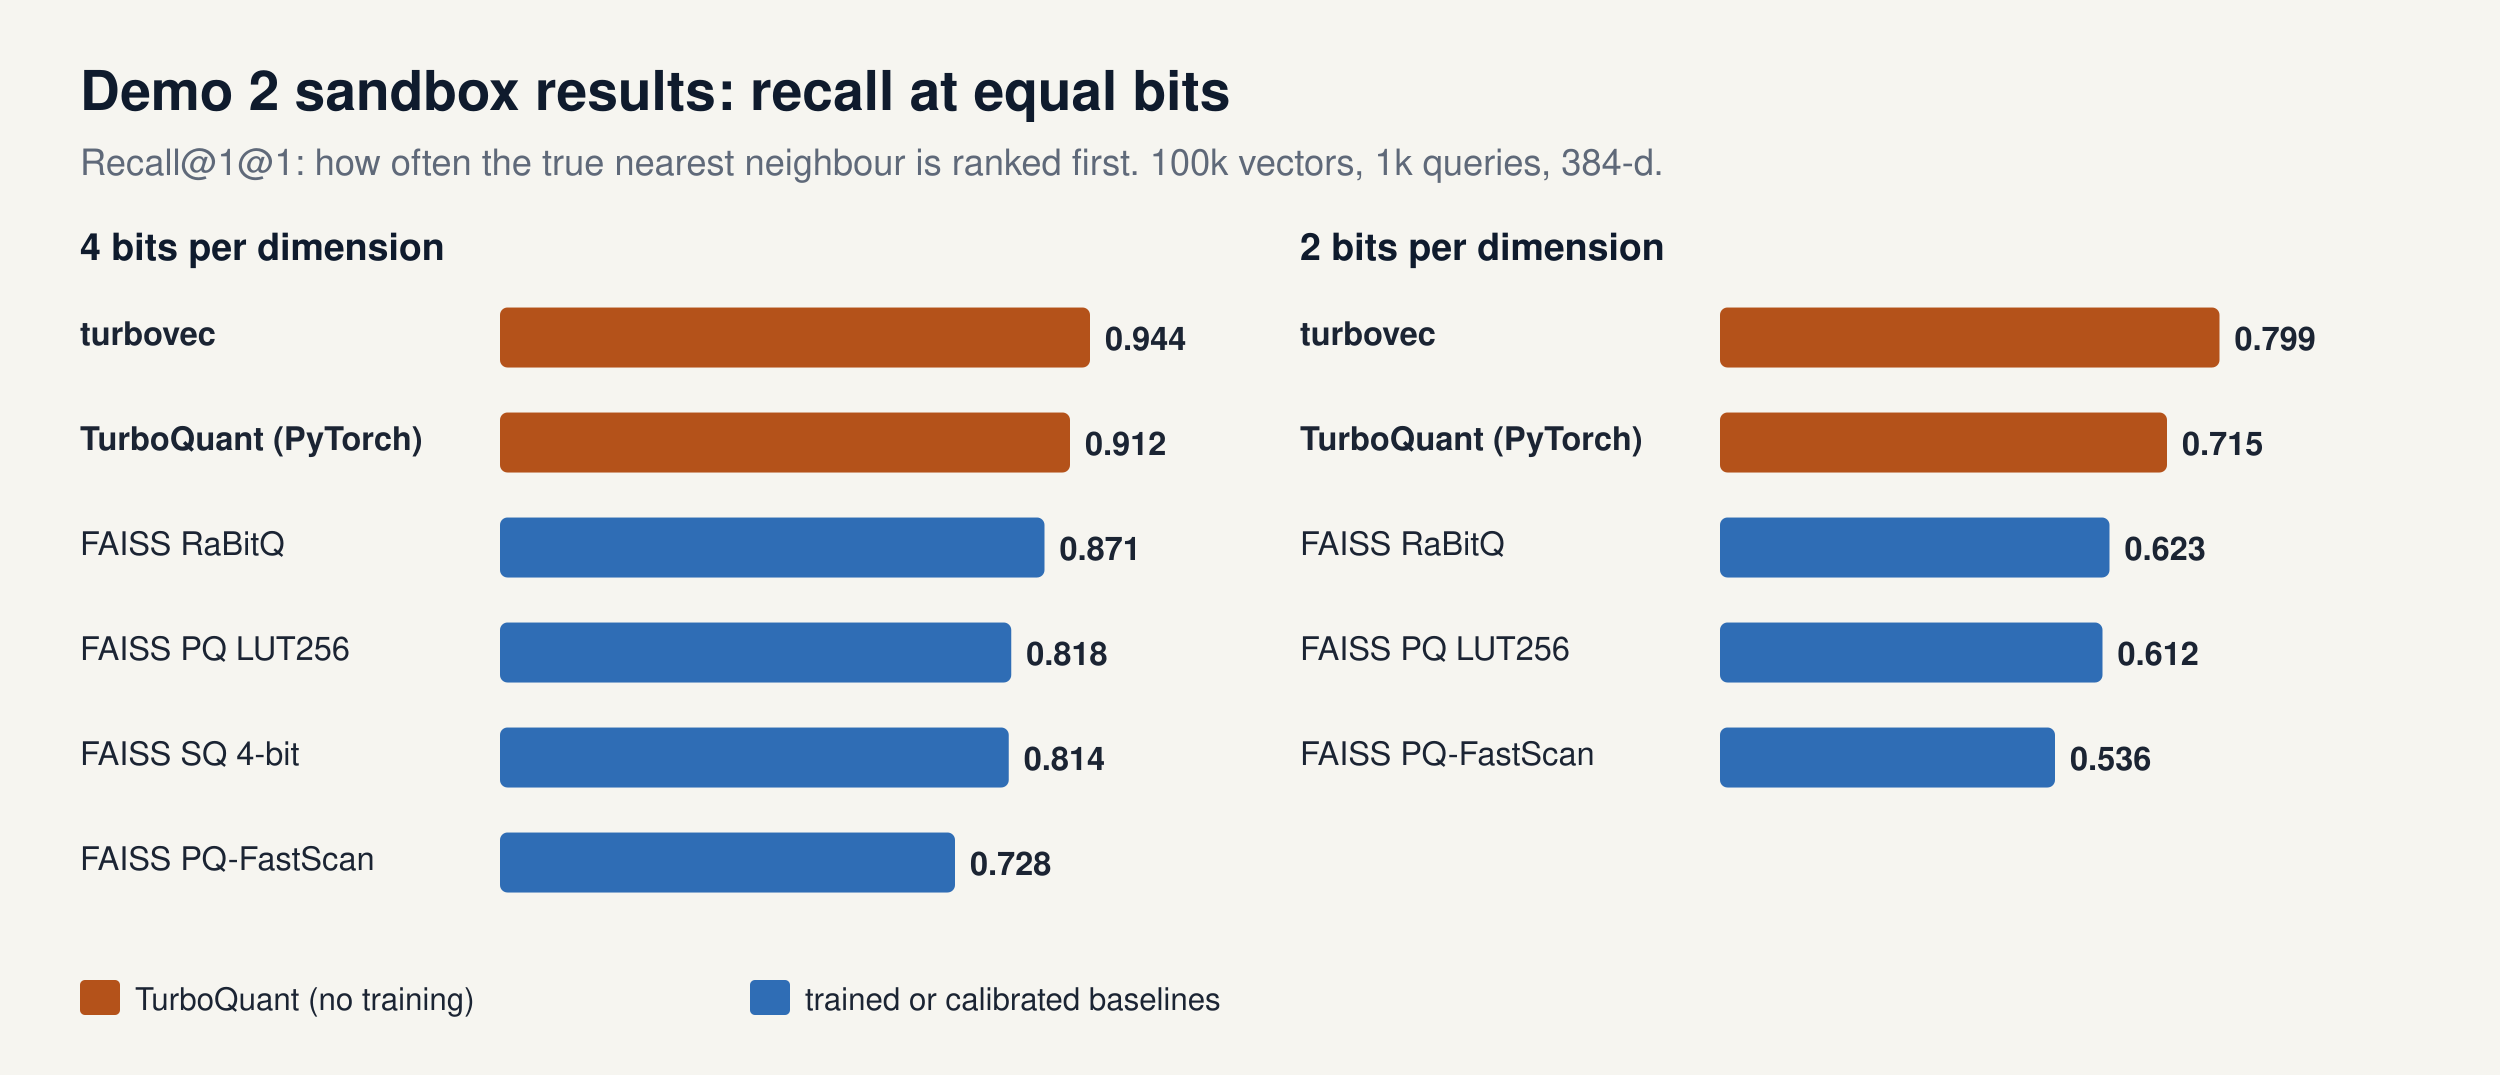
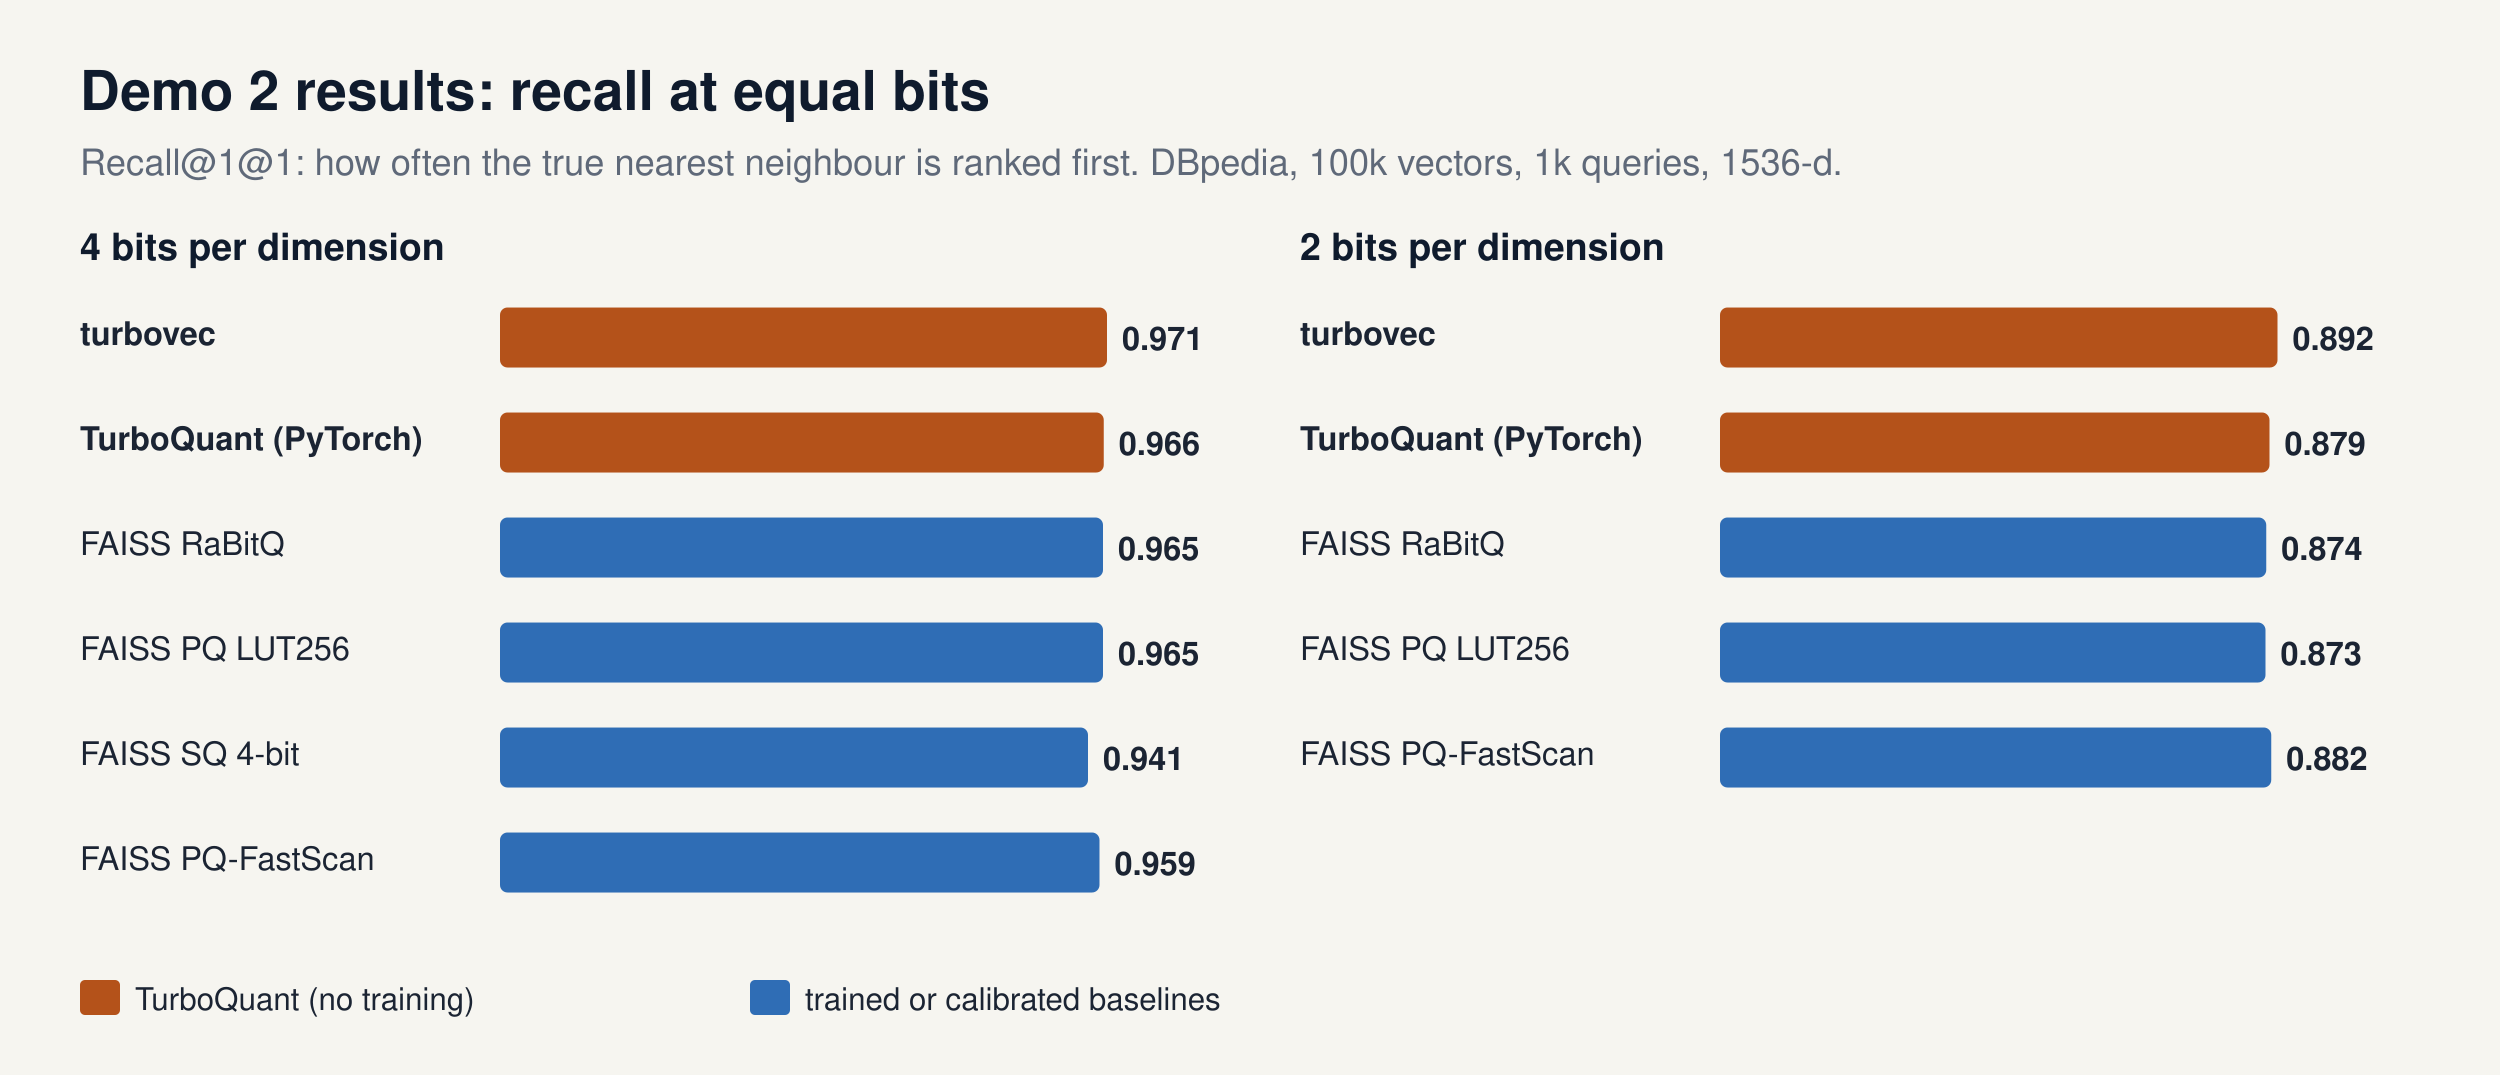
- <svg xmlns="http://www.w3.org/2000/svg" viewBox="0 0 1000 430" width="1000" height="430" role="img" aria-label="Demo 2 sandbox results: recall at equal bits">
+ <svg xmlns="http://www.w3.org/2000/svg" viewBox="0 0 1000 430" width="1000" height="430" role="img" aria-label="Demo 2 results: recall at equal bits">
  <defs>
    <marker id="arr" viewBox="0 0 10 10" refX="8" refY="5" markerWidth="7" markerHeight="7" orient="auto-start-reverse">
      <path d="M0,0 L10,5 L0,10 z" fill="context-stroke" />
    </marker>
  </defs>
  <rect x="0.0" y="0.0" width="1000.0" height="430.0" rx="0" fill="#F6F5F0" />
-   <text x="32.0" y="44.0" font-family="IBM Plex Sans, Segoe UI, Helvetica, Arial, sans-serif" font-size="22" font-weight="600" fill="#0F1B2D" text-anchor="start">Demo 2 sandbox results: recall at equal bits</text>
-   <text x="32.0" y="70.0" font-family="IBM Plex Sans, Segoe UI, Helvetica, Arial, sans-serif" font-size="14.5" font-weight="400" fill="#5F6979" text-anchor="start">Recall@1@1: how often the true nearest neighbour is ranked first. 100k vectors, 1k queries, 384-d.</text>
+   <text x="32.0" y="44.0" font-family="IBM Plex Sans, Segoe UI, Helvetica, Arial, sans-serif" font-size="22" font-weight="600" fill="#0F1B2D" text-anchor="start">Demo 2 results: recall at equal bits</text>
+   <text x="32.0" y="70.0" font-family="IBM Plex Sans, Segoe UI, Helvetica, Arial, sans-serif" font-size="14.5" font-weight="400" fill="#5F6979" text-anchor="start">Recall@1@1: how often the true nearest neighbour is ranked first. DBpedia, 100k vectors, 1k queries, 1536-d.</text>
  <text x="32.0" y="104.0" font-family="IBM Plex Sans, Segoe UI, Helvetica, Arial, sans-serif" font-size="15" font-weight="700" fill="#0F1B2D" text-anchor="start">4 bits per dimension</text>
  <text x="32.0" y="138.0" font-family="IBM Plex Sans, Segoe UI, Helvetica, Arial, sans-serif" font-size="13" font-weight="600" fill="#1B2433" text-anchor="start">turbovec</text>
-   <rect x="200.0" y="123.0" width="236.0" height="24.0" rx="3" fill="#B4521A" />
-   <text x="442.0" y="140.0" font-family="IBM Plex Sans, Segoe UI, Helvetica, Arial, sans-serif" font-size="13" font-weight="700" fill="#1B2433" text-anchor="start">0.944</text>
+   <rect x="200.0" y="123.0" width="242.8" height="24.0" rx="3" fill="#B4521A" />
+   <text x="448.8" y="140.0" font-family="IBM Plex Sans, Segoe UI, Helvetica, Arial, sans-serif" font-size="13" font-weight="700" fill="#1B2433" text-anchor="start">0.971</text>
  <text x="32.0" y="180.0" font-family="IBM Plex Sans, Segoe UI, Helvetica, Arial, sans-serif" font-size="13" font-weight="600" fill="#1B2433" text-anchor="start">TurboQuant (PyTorch)</text>
-   <rect x="200.0" y="165.0" width="228.0" height="24.0" rx="3" fill="#B4521A" />
-   <text x="434.0" y="182.0" font-family="IBM Plex Sans, Segoe UI, Helvetica, Arial, sans-serif" font-size="13" font-weight="700" fill="#1B2433" text-anchor="start">0.912</text>
+   <rect x="200.0" y="165.0" width="241.5" height="24.0" rx="3" fill="#B4521A" />
+   <text x="447.5" y="182.0" font-family="IBM Plex Sans, Segoe UI, Helvetica, Arial, sans-serif" font-size="13" font-weight="700" fill="#1B2433" text-anchor="start">0.966</text>
  <text x="32.0" y="222.0" font-family="IBM Plex Sans, Segoe UI, Helvetica, Arial, sans-serif" font-size="13" font-weight="400" fill="#1B2433" text-anchor="start">FAISS RaBitQ</text>
-   <rect x="200.0" y="207.0" width="217.8" height="24.0" rx="3" fill="#2F6DB5" />
-   <text x="423.8" y="224.0" font-family="IBM Plex Sans, Segoe UI, Helvetica, Arial, sans-serif" font-size="13" font-weight="700" fill="#1B2433" text-anchor="start">0.871</text>
+   <rect x="200.0" y="207.0" width="241.2" height="24.0" rx="3" fill="#2F6DB5" />
+   <text x="447.2" y="224.0" font-family="IBM Plex Sans, Segoe UI, Helvetica, Arial, sans-serif" font-size="13" font-weight="700" fill="#1B2433" text-anchor="start">0.965</text>
  <text x="32.0" y="264.0" font-family="IBM Plex Sans, Segoe UI, Helvetica, Arial, sans-serif" font-size="13" font-weight="400" fill="#1B2433" text-anchor="start">FAISS PQ LUT256</text>
-   <rect x="200.0" y="249.0" width="204.5" height="24.0" rx="3" fill="#2F6DB5" />
-   <text x="410.5" y="266.0" font-family="IBM Plex Sans, Segoe UI, Helvetica, Arial, sans-serif" font-size="13" font-weight="700" fill="#1B2433" text-anchor="start">0.818</text>
+   <rect x="200.0" y="249.0" width="241.2" height="24.0" rx="3" fill="#2F6DB5" />
+   <text x="447.2" y="266.0" font-family="IBM Plex Sans, Segoe UI, Helvetica, Arial, sans-serif" font-size="13" font-weight="700" fill="#1B2433" text-anchor="start">0.965</text>
  <text x="32.0" y="306.0" font-family="IBM Plex Sans, Segoe UI, Helvetica, Arial, sans-serif" font-size="13" font-weight="400" fill="#1B2433" text-anchor="start">FAISS SQ 4-bit</text>
-   <rect x="200.0" y="291.0" width="203.5" height="24.0" rx="3" fill="#2F6DB5" />
-   <text x="409.5" y="308.0" font-family="IBM Plex Sans, Segoe UI, Helvetica, Arial, sans-serif" font-size="13" font-weight="700" fill="#1B2433" text-anchor="start">0.814</text>
+   <rect x="200.0" y="291.0" width="235.2" height="24.0" rx="3" fill="#2F6DB5" />
+   <text x="441.2" y="308.0" font-family="IBM Plex Sans, Segoe UI, Helvetica, Arial, sans-serif" font-size="13" font-weight="700" fill="#1B2433" text-anchor="start">0.941</text>
  <text x="32.0" y="348.0" font-family="IBM Plex Sans, Segoe UI, Helvetica, Arial, sans-serif" font-size="13" font-weight="400" fill="#1B2433" text-anchor="start">FAISS PQ-FastScan</text>
-   <rect x="200.0" y="333.0" width="182.0" height="24.0" rx="3" fill="#2F6DB5" />
-   <text x="388.0" y="350.0" font-family="IBM Plex Sans, Segoe UI, Helvetica, Arial, sans-serif" font-size="13" font-weight="700" fill="#1B2433" text-anchor="start">0.728</text>
+   <rect x="200.0" y="333.0" width="239.8" height="24.0" rx="3" fill="#2F6DB5" />
+   <text x="445.8" y="350.0" font-family="IBM Plex Sans, Segoe UI, Helvetica, Arial, sans-serif" font-size="13" font-weight="700" fill="#1B2433" text-anchor="start">0.959</text>
  <text x="520.0" y="104.0" font-family="IBM Plex Sans, Segoe UI, Helvetica, Arial, sans-serif" font-size="15" font-weight="700" fill="#0F1B2D" text-anchor="start">2 bits per dimension</text>
  <text x="520.0" y="138.0" font-family="IBM Plex Sans, Segoe UI, Helvetica, Arial, sans-serif" font-size="13" font-weight="600" fill="#1B2433" text-anchor="start">turbovec</text>
-   <rect x="688.0" y="123.0" width="199.8" height="24.0" rx="3" fill="#B4521A" />
-   <text x="893.8" y="140.0" font-family="IBM Plex Sans, Segoe UI, Helvetica, Arial, sans-serif" font-size="13" font-weight="700" fill="#1B2433" text-anchor="start">0.799</text>
+   <rect x="688.0" y="123.0" width="223.0" height="24.0" rx="3" fill="#B4521A" />
+   <text x="917.0" y="140.0" font-family="IBM Plex Sans, Segoe UI, Helvetica, Arial, sans-serif" font-size="13" font-weight="700" fill="#1B2433" text-anchor="start">0.892</text>
  <text x="520.0" y="180.0" font-family="IBM Plex Sans, Segoe UI, Helvetica, Arial, sans-serif" font-size="13" font-weight="600" fill="#1B2433" text-anchor="start">TurboQuant (PyTorch)</text>
-   <rect x="688.0" y="165.0" width="178.8" height="24.0" rx="3" fill="#B4521A" />
-   <text x="872.8" y="182.0" font-family="IBM Plex Sans, Segoe UI, Helvetica, Arial, sans-serif" font-size="13" font-weight="700" fill="#1B2433" text-anchor="start">0.715</text>
+   <rect x="688.0" y="165.0" width="219.8" height="24.0" rx="3" fill="#B4521A" />
+   <text x="913.8" y="182.0" font-family="IBM Plex Sans, Segoe UI, Helvetica, Arial, sans-serif" font-size="13" font-weight="700" fill="#1B2433" text-anchor="start">0.879</text>
  <text x="520.0" y="222.0" font-family="IBM Plex Sans, Segoe UI, Helvetica, Arial, sans-serif" font-size="13" font-weight="400" fill="#1B2433" text-anchor="start">FAISS RaBitQ</text>
-   <rect x="688.0" y="207.0" width="155.8" height="24.0" rx="3" fill="#2F6DB5" />
-   <text x="849.8" y="224.0" font-family="IBM Plex Sans, Segoe UI, Helvetica, Arial, sans-serif" font-size="13" font-weight="700" fill="#1B2433" text-anchor="start">0.623</text>
+   <rect x="688.0" y="207.0" width="218.5" height="24.0" rx="3" fill="#2F6DB5" />
+   <text x="912.5" y="224.0" font-family="IBM Plex Sans, Segoe UI, Helvetica, Arial, sans-serif" font-size="13" font-weight="700" fill="#1B2433" text-anchor="start">0.874</text>
  <text x="520.0" y="264.0" font-family="IBM Plex Sans, Segoe UI, Helvetica, Arial, sans-serif" font-size="13" font-weight="400" fill="#1B2433" text-anchor="start">FAISS PQ LUT256</text>
-   <rect x="688.0" y="249.0" width="153.0" height="24.0" rx="3" fill="#2F6DB5" />
-   <text x="847.0" y="266.0" font-family="IBM Plex Sans, Segoe UI, Helvetica, Arial, sans-serif" font-size="13" font-weight="700" fill="#1B2433" text-anchor="start">0.612</text>
+   <rect x="688.0" y="249.0" width="218.2" height="24.0" rx="3" fill="#2F6DB5" />
+   <text x="912.2" y="266.0" font-family="IBM Plex Sans, Segoe UI, Helvetica, Arial, sans-serif" font-size="13" font-weight="700" fill="#1B2433" text-anchor="start">0.873</text>
  <text x="520.0" y="306.0" font-family="IBM Plex Sans, Segoe UI, Helvetica, Arial, sans-serif" font-size="13" font-weight="400" fill="#1B2433" text-anchor="start">FAISS PQ-FastScan</text>
-   <rect x="688.0" y="291.0" width="134.0" height="24.0" rx="3" fill="#2F6DB5" />
-   <text x="828.0" y="308.0" font-family="IBM Plex Sans, Segoe UI, Helvetica, Arial, sans-serif" font-size="13" font-weight="700" fill="#1B2433" text-anchor="start">0.536</text>
+   <rect x="688.0" y="291.0" width="220.5" height="24.0" rx="3" fill="#2F6DB5" />
+   <text x="914.5" y="308.0" font-family="IBM Plex Sans, Segoe UI, Helvetica, Arial, sans-serif" font-size="13" font-weight="700" fill="#1B2433" text-anchor="start">0.882</text>
  <rect x="32.0" y="392.0" width="16.0" height="14.0" rx="2" fill="#B4521A" />
  <text x="54.0" y="404.0" font-family="IBM Plex Sans, Segoe UI, Helvetica, Arial, sans-serif" font-size="12.5" font-weight="400" fill="#1B2433" text-anchor="start">TurboQuant (no training)</text>
  <rect x="300.0" y="392.0" width="16.0" height="14.0" rx="2" fill="#2F6DB5" />
  <text x="322.0" y="404.0" font-family="IBM Plex Sans, Segoe UI, Helvetica, Arial, sans-serif" font-size="12.5" font-weight="400" fill="#1B2433" text-anchor="start">trained or calibrated baselines</text>
</svg>
